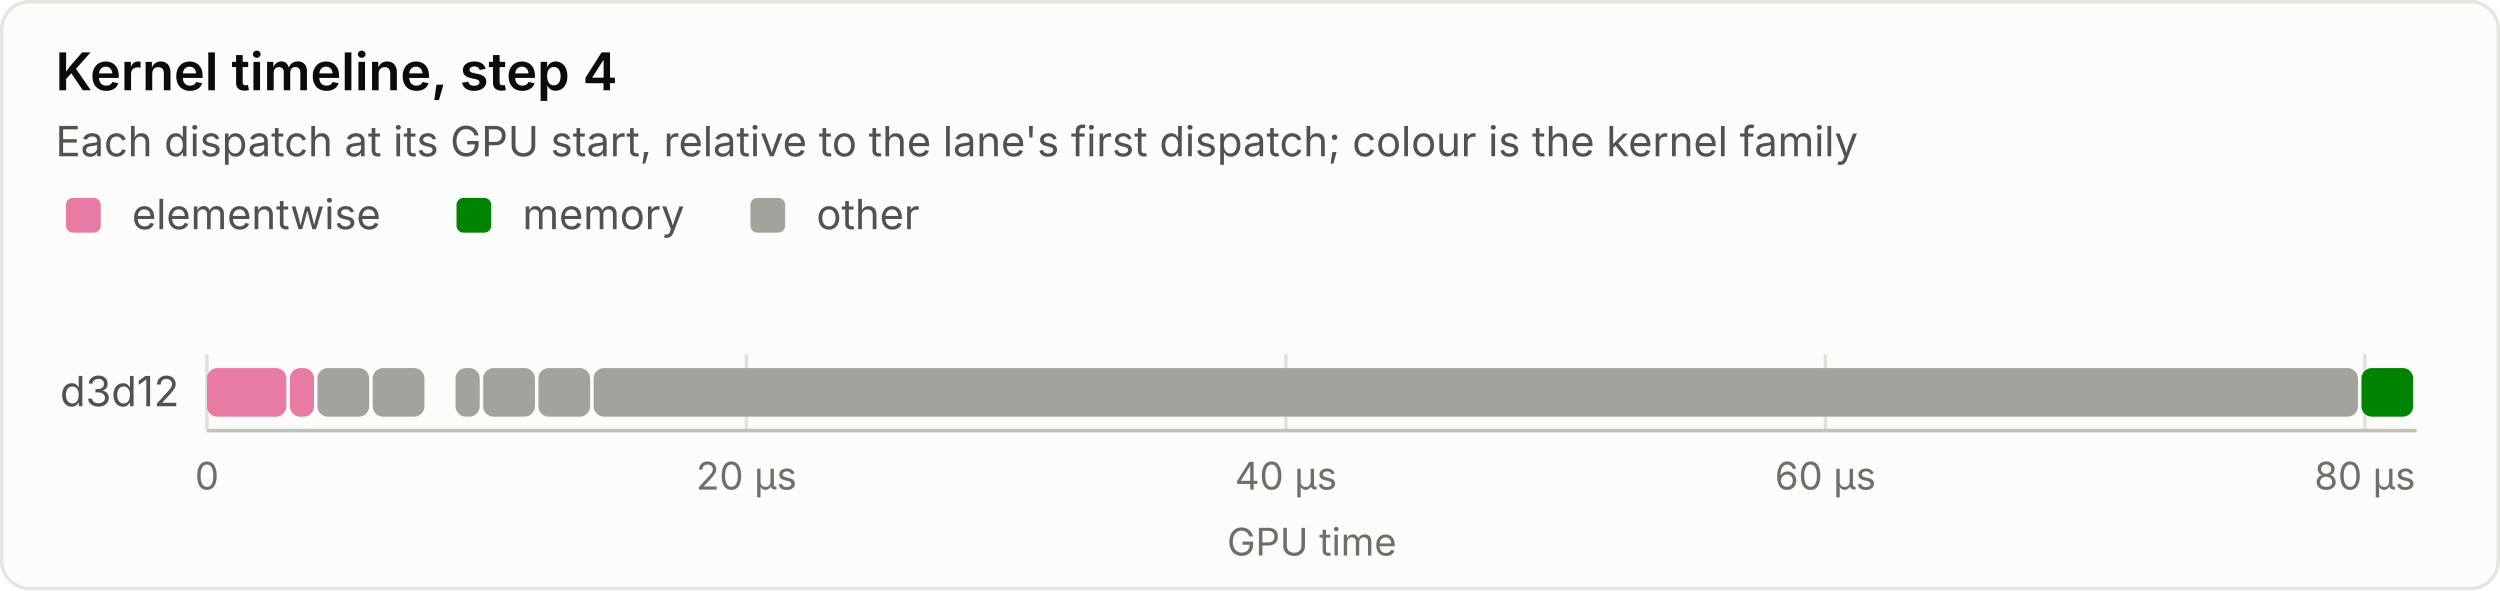
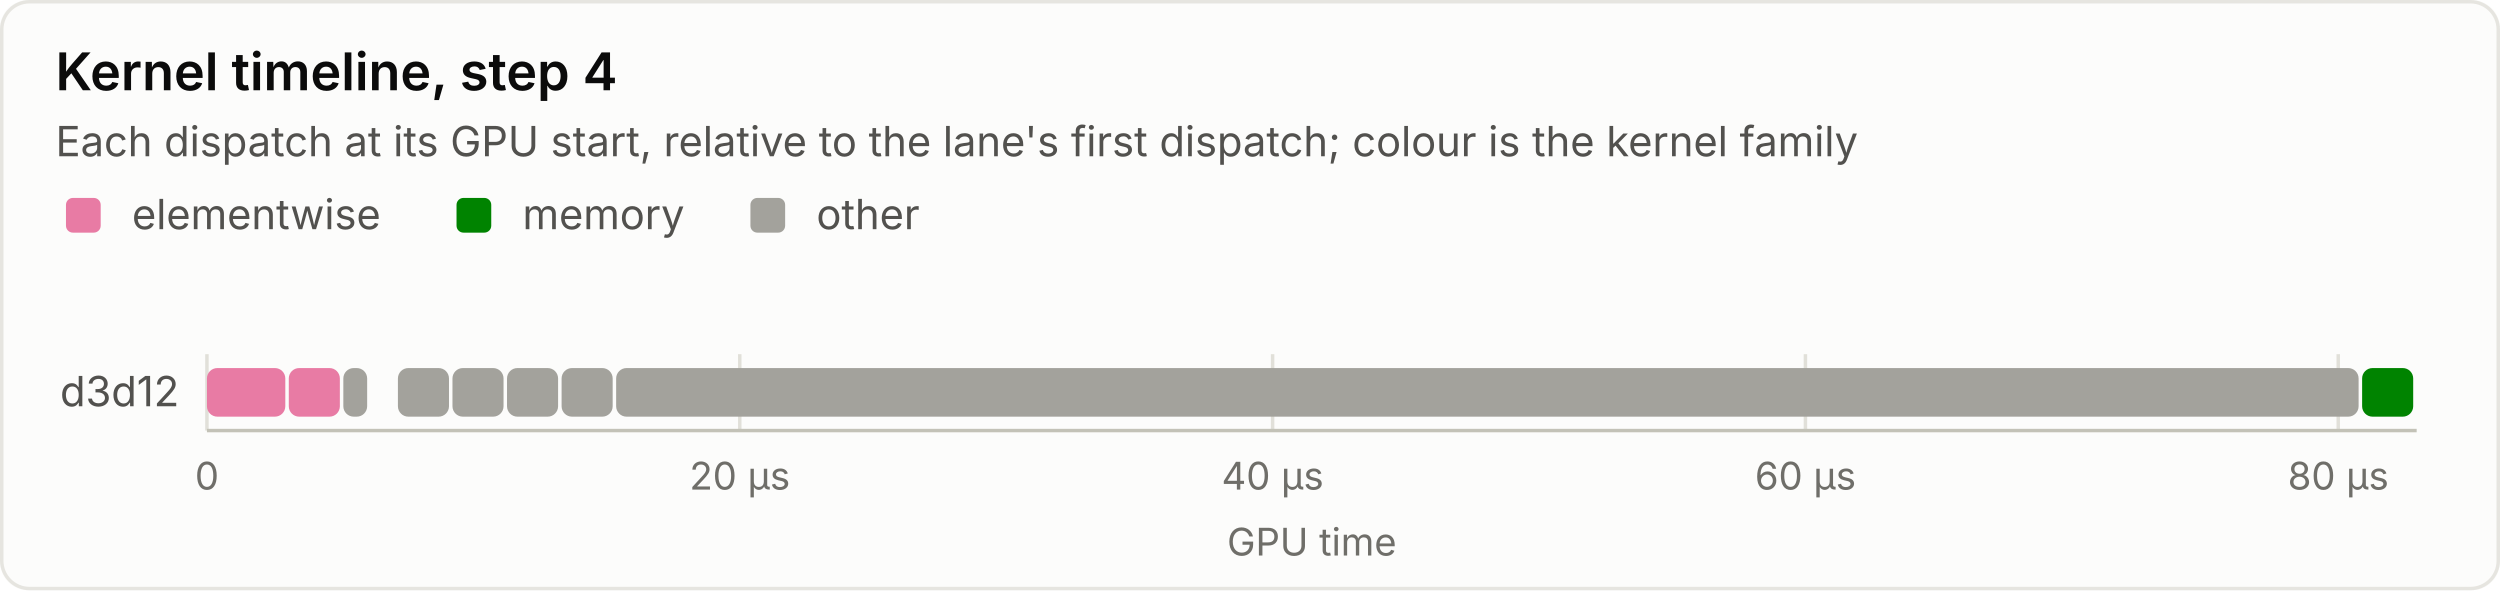
<svg xmlns="http://www.w3.org/2000/svg" width="720" height="170" viewBox="0 0 720 170" role="img" aria-labelledby="kernels-timeline-title kernels-timeline-desc">
  <style>text{font-family:system-ui,-apple-system,'Segoe UI',sans-serif}.line{fill:none;stroke-width:2;stroke-linejoin:round;stroke-linecap:round}.bg{fill:#fcfcfb}.frame{fill:none;stroke:#e6e5e0}.t1{fill:#0b0b0b}.t2{fill:#52514e}.t3{fill:#6f6e69}.grid{stroke:#e1e0d9}.axis{stroke:#c3c2b7}.ref{stroke:#52514e}.band{fill:#f0efec}.ring{stroke:#fcfcfb}.gap{stroke:#fcfcfb}.qx{fill:#f0efec}.qz{fill:#fcfcfb;stroke:#52514e}.emph{stroke:#52514e}.fn{fill:#a3a29c}.sn{stroke:#a3a29c}.f0{fill:#2a78d6}.s0{stroke:#2a78d6}.f1{fill:#eb6834}.s1{stroke:#eb6834}.f2{fill:#1baf7a}.s2{stroke:#1baf7a}.f3{fill:#eda100}.s3{stroke:#eda100}.f4{fill:#e87ba4}.s4{stroke:#e87ba4}.f5{fill:#008300}.s5{stroke:#008300}.f6{fill:#6250d6}.s6{stroke:#6250d6}.f7{fill:#e34948}.s7{stroke:#e34948}.q0{fill:#cde2fb}.q1{fill:#b7d3f6}.q2{fill:#9ec5f4}.q3{fill:#86b6ef}.q4{fill:#6da7ec}.q5{fill:#5598e7}.q6{fill:#3987e5}.q7{fill:#2a78d6}.q8{fill:#256abf}.q9{fill:#1c5cab}.q10{fill:#184f95}.q11{fill:#104281}.q12{fill:#0d366b}.fgood{fill:#0ca30c}.sgood{stroke:#0ca30c}.fwarn{fill:#fab219}.swarn{stroke:#fab219}.fserious{fill:#ec835a}.sserious{stroke:#ec835a}.fcrit{fill:#d03b3b}.scrit{stroke:#d03b3b}@media (prefers-color-scheme:dark){.bg{fill:#1a1a19}.frame{fill:none;stroke:#2c2c2a}.t1{fill:#f0efec}.t2{fill:#c3c2b7}.t3{fill:#898781}.grid{stroke:#2c2c2a}.axis{stroke:#383835}.ref{stroke:#c3c2b7}.band{fill:#242423}.ring{stroke:#1a1a19}.gap{stroke:#1a1a19}.qx{fill:#242423}.qz{fill:#1a1a19;stroke:#c3c2b7}.emph{stroke:#c3c2b7}.fn{fill:#6f6e69}.sn{stroke:#6f6e69}.f0{fill:#3987e5}.s0{stroke:#3987e5}.f1{fill:#d95926}.s1{stroke:#d95926}.f2{fill:#199e70}.s2{stroke:#199e70}.f3{fill:#c98500}.s3{stroke:#c98500}.f4{fill:#d55181}.s4{stroke:#d55181}.f5{fill:#008300}.s5{stroke:#008300}.f6{fill:#9085e9}.s6{stroke:#9085e9}.f7{fill:#e66767}.s7{stroke:#e66767}.q0{fill:#0d366b}.q1{fill:#104281}.q2{fill:#184f95}.q3{fill:#1c5cab}.q4{fill:#256abf}.q5{fill:#2a78d6}.q6{fill:#3987e5}.q7{fill:#5598e7}.q8{fill:#6da7ec}.q9{fill:#86b6ef}.q10{fill:#9ec5f4}.q11{fill:#b7d3f6}.q12{fill:#cde2fb}}</style>
  <rect class="bg" x="0" y="0" width="720" height="170" rx="8" />
  <rect class="frame" x="0.5" y="0.5" width="719" height="169" rx="8" />
  <text class="t1" x="16" y="26" font-size="15" font-weight="600">Kernel timeline, step 4</text>
  <text class="t2" x="16" y="45" font-size="12">Each dispatch at its GPU start, relative to the lane's first dispatch; colour is the kernel family</text>
  <rect class="f4" x="19" y="57" width="10" height="10" rx="2" />
  <text class="t2" x="38" y="66" font-size="12">elementwise</text>
  <rect class="f5" x="131.48" y="57" width="10" height="10" rx="2" />
  <text class="t2" x="150.48" y="66" font-size="12">memory</text>
  <rect class="fn" x="216.12" y="57" width="10" height="10" rx="2" />
  <text class="t2" x="235.12" y="66" font-size="12">other</text>
  <line class="grid" x1="59.6" y1="102" x2="59.6" y2="124" stroke-width="1" />
-   <line class="grid" x1="214.97" y1="102" x2="214.97" y2="124" stroke-width="1" />
-   <line class="grid" x1="370.34" y1="102" x2="370.34" y2="124" stroke-width="1" />
-   <line class="grid" x1="525.71" y1="102" x2="525.71" y2="124" stroke-width="1" />
-   <line class="grid" x1="681.08" y1="102" x2="681.08" y2="124" stroke-width="1" />
+   <line class="grid" x1="213.05" y1="102" x2="213.05" y2="124" stroke-width="1" />
+   <line class="grid" x1="366.51" y1="102" x2="366.51" y2="124" stroke-width="1" />
+   <line class="grid" x1="519.96" y1="102" x2="519.96" y2="124" stroke-width="1" />
+   <line class="grid" x1="673.41" y1="102" x2="673.41" y2="124" stroke-width="1" />
  <text class="t2" x="51.6" y="117" font-size="12" text-anchor="end">d3d12</text>
-   <rect class="f4" x="59.6" y="106" width="22.87" height="14" rx="3" />
-   <rect class="f4" x="83.47" y="106" width="6.96" height="14" rx="3" />
-   <rect class="fn" x="91.42" y="106" width="14.91" height="14" rx="3" />
-   <rect class="fn" x="107.33" y="106" width="14.91" height="14" rx="3" />
-   <rect class="fn" x="131.2" y="106" width="6.96" height="14" rx="3" />
-   <rect class="fn" x="139.15" y="106" width="14.91" height="14" rx="3" />
-   <rect class="fn" x="155.06" y="106" width="14.91" height="14" rx="3" />
-   <rect class="fn" x="170.97" y="106" width="508.12" height="14" rx="3" />
-   <rect class="f5" x="680.09" y="106" width="14.91" height="14" rx="3" />
+   <rect class="f4" x="59.6" y="106" width="22.57" height="14" rx="3" />
+   <rect class="f4" x="83.17" y="106" width="14.71" height="14" rx="3" />
+   <rect class="fn" x="98.88" y="106" width="6.86" height="14" rx="3" />
+   <rect class="fn" x="114.6" y="106" width="14.71" height="14" rx="3" />
+   <rect class="fn" x="130.31" y="106" width="14.71" height="14" rx="3" />
+   <rect class="fn" x="146.02" y="106" width="14.71" height="14" rx="3" />
+   <rect class="fn" x="161.74" y="106" width="14.71" height="14" rx="3" />
+   <rect class="fn" x="177.45" y="106" width="501.83" height="14" rx="3" />
+   <rect class="f5" x="680.29" y="106" width="14.71" height="14" rx="3" />
  <text class="t3" x="59.6" y="141" font-size="11" text-anchor="middle">0</text>
-   <text class="t3" x="214.97" y="141" font-size="11" text-anchor="middle">20 µs</text>
-   <text class="t3" x="370.34" y="141" font-size="11" text-anchor="middle">40 µs</text>
-   <text class="t3" x="525.71" y="141" font-size="11" text-anchor="middle">60 µs</text>
-   <text class="t3" x="681.08" y="141" font-size="11" text-anchor="middle">80 µs</text>
+   <text class="t3" x="213.05" y="141" font-size="11" text-anchor="middle">20 µs</text>
+   <text class="t3" x="366.51" y="141" font-size="11" text-anchor="middle">40 µs</text>
+   <text class="t3" x="519.96" y="141" font-size="11" text-anchor="middle">60 µs</text>
+   <text class="t3" x="673.41" y="141" font-size="11" text-anchor="middle">80 µs</text>
  <line class="axis" x1="59.6" y1="124" x2="696" y2="124" stroke-width="1" />
  <text class="t3" x="377.8" y="160" font-size="11" text-anchor="middle">GPU time</text>
</svg>
